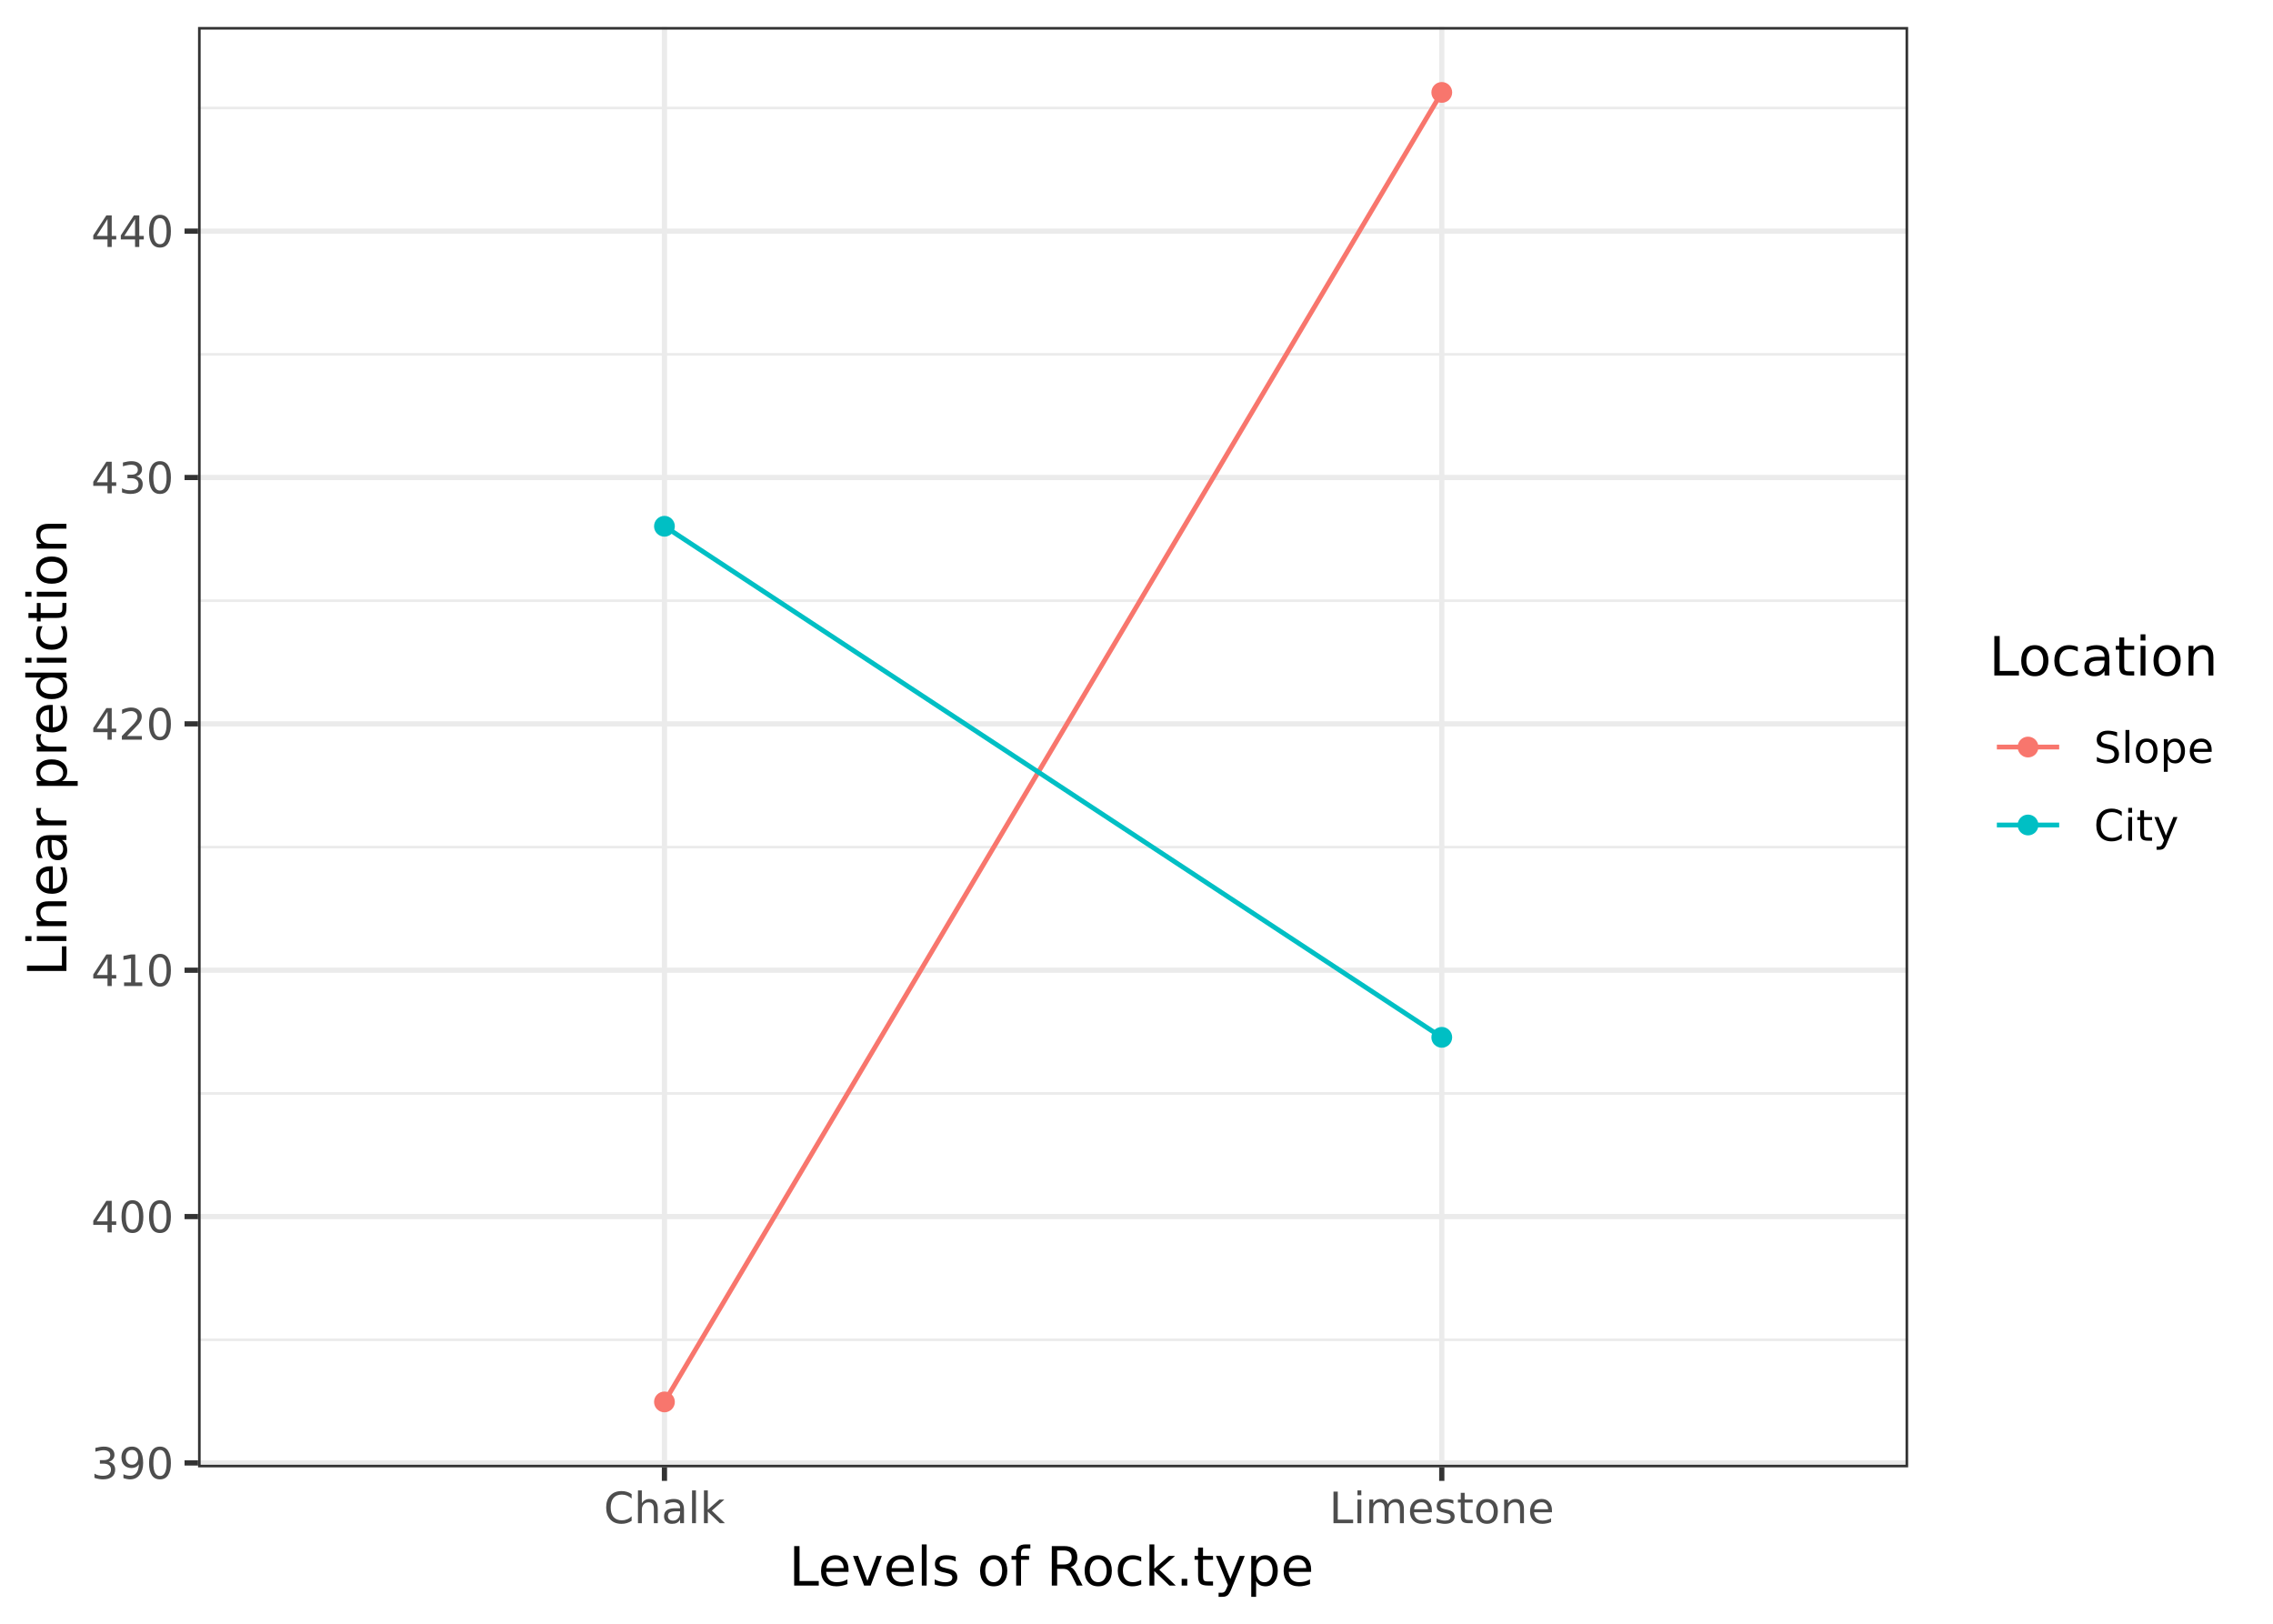
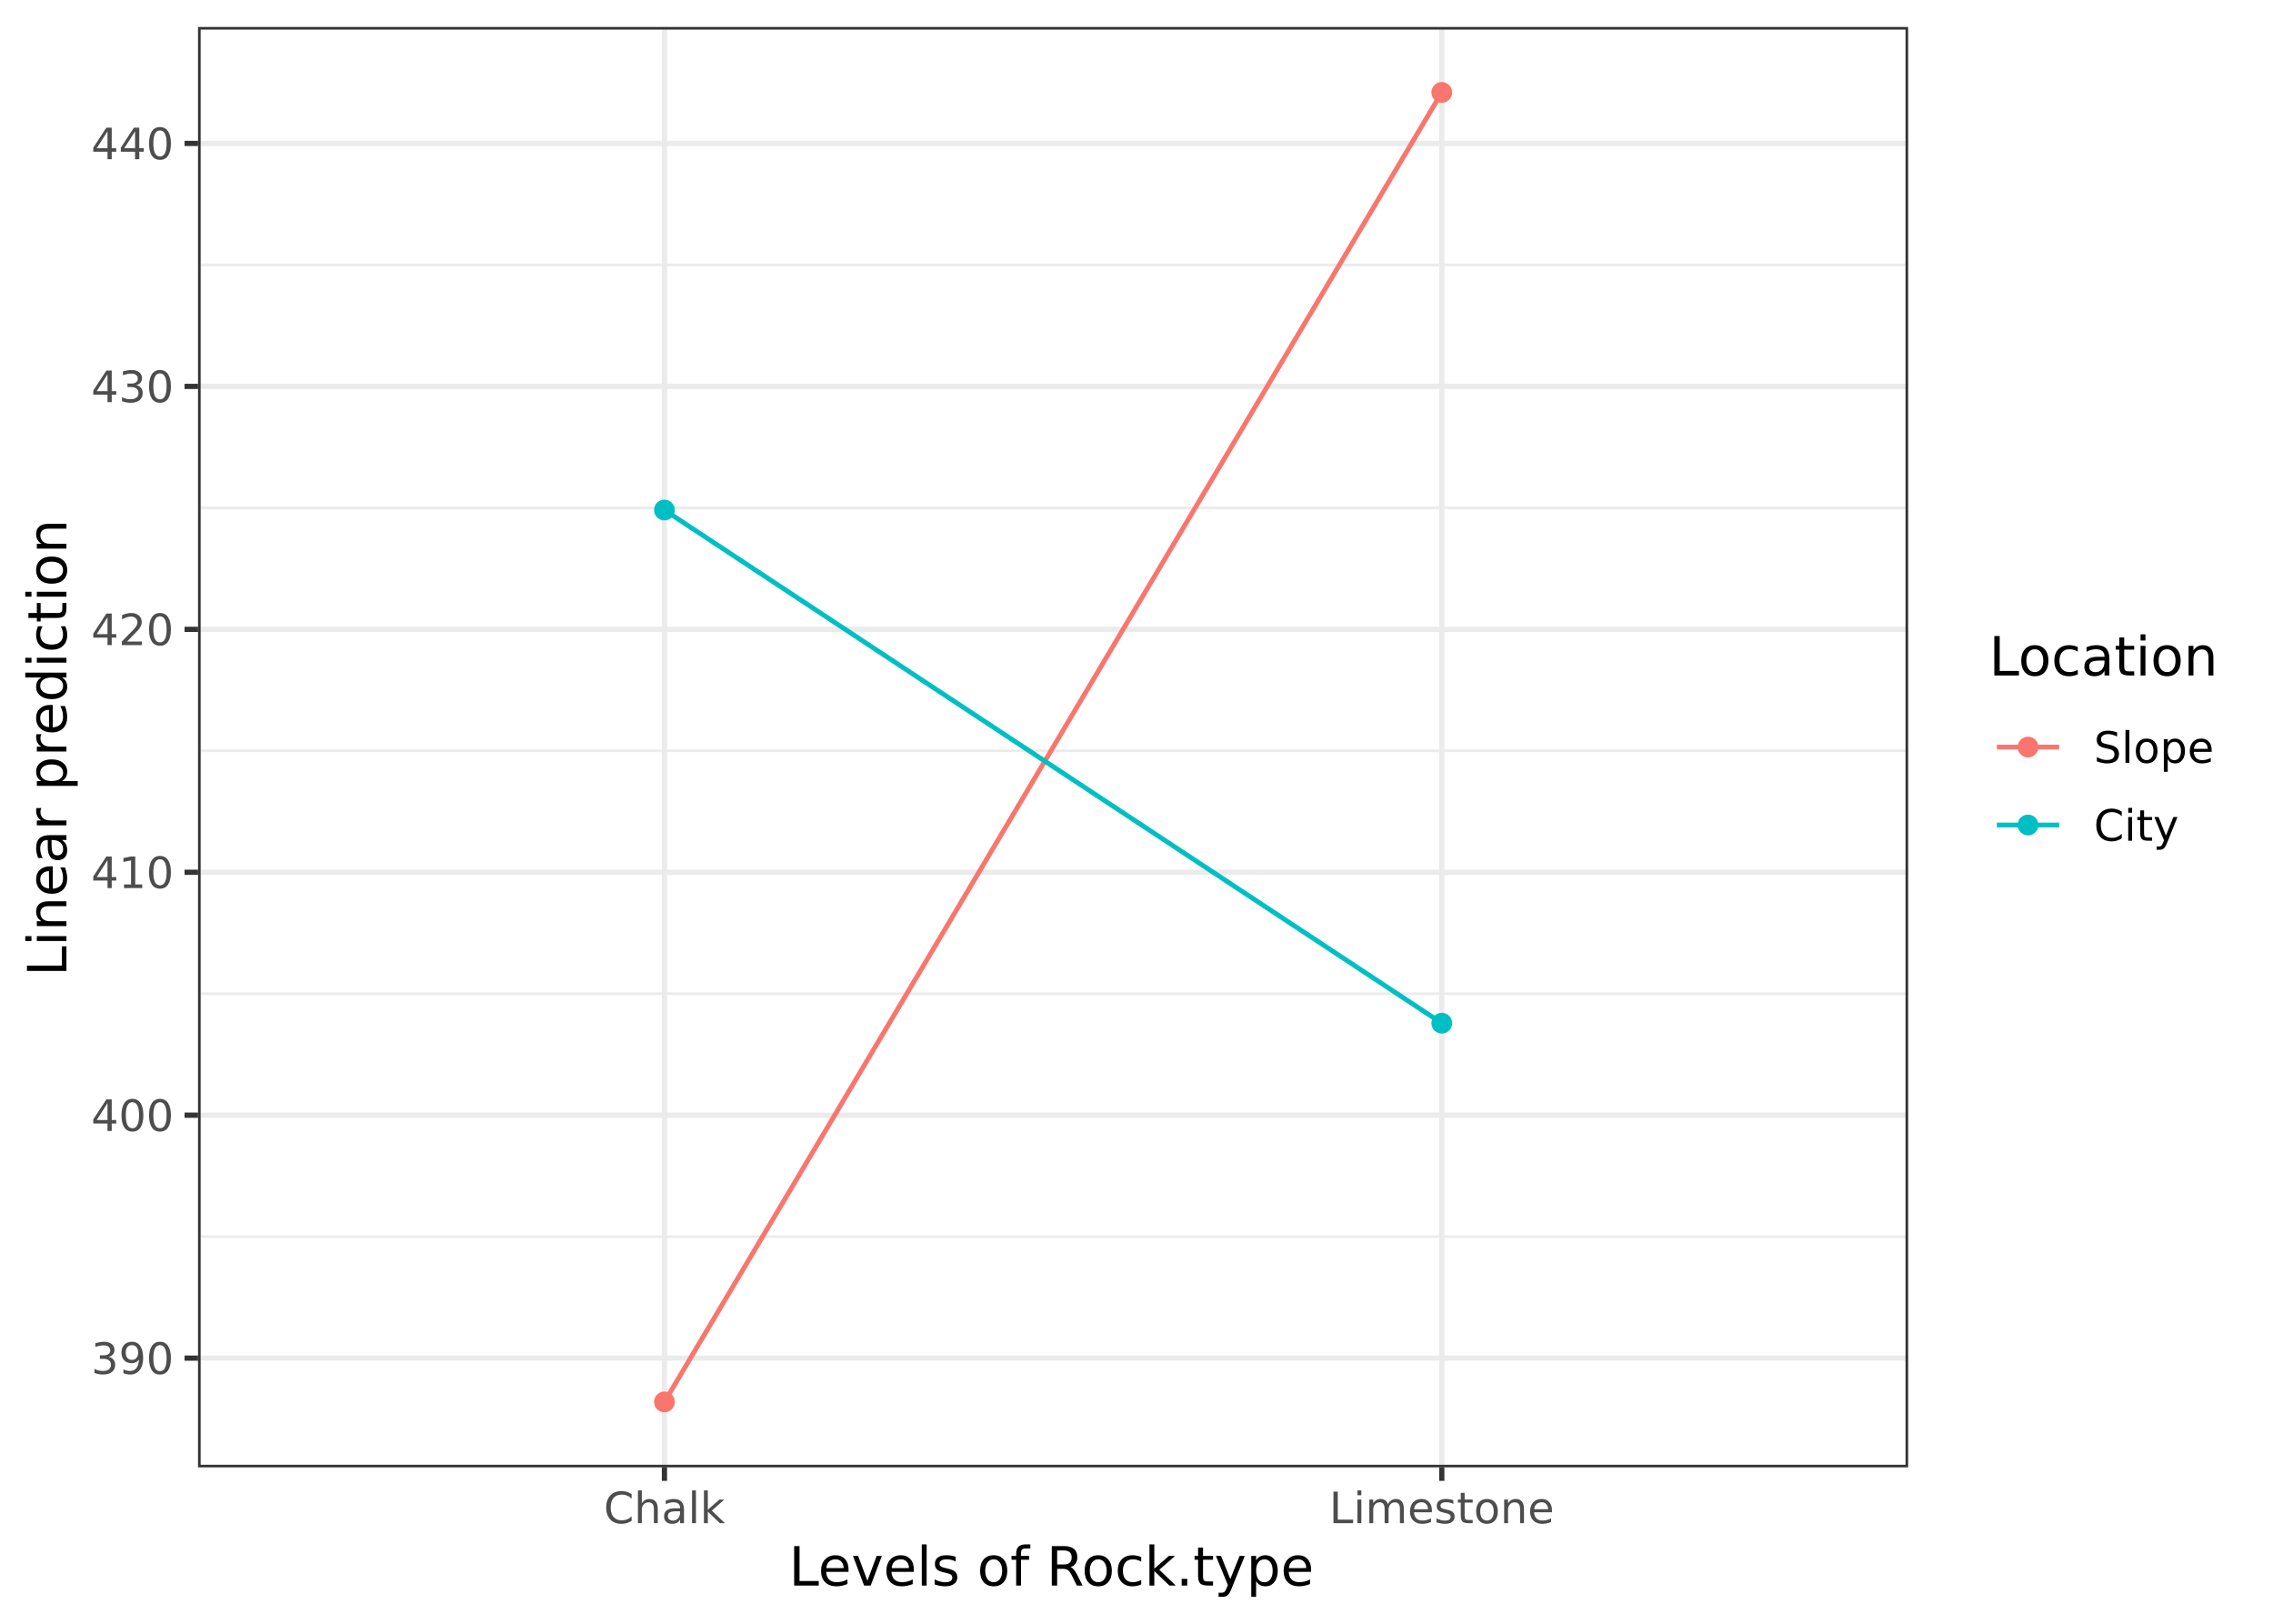
<svg xmlns="http://www.w3.org/2000/svg" viewBox="0 0 504.00 360.00">
  <defs>
    <style type="text/css">
    line, polyline, polygon, path, rect, circle {
      fill: none;
      stroke: #000000;
      stroke-linecap: round;
      stroke-linejoin: round;
      stroke-miterlimit: 10.00;
    }
  </style>
  </defs>
  <rect width="100%" height="100%" style="stroke: none; fill: #FFFFFF;" />
  <rect x="0.00" y="0.00" width="504.00" height="360.00" style="stroke-width: 1.16; stroke: #FFFFFF; fill: #FFFFFF;" />
  <defs>
    <clipPath id="cpNDMuOTF8NDIzLjEwfDMyNS4zM3w1Ljk4">
      <rect x="43.91" y="5.98" width="379.19" height="319.35" />
    </clipPath>
  </defs>
  <rect x="43.91" y="5.98" width="379.19" height="319.35" style="stroke-width: 1.16; stroke: none; fill: #FFFFFF;" clip-path="url(#cpNDMuOTF8NDIzLjEwfDMyNS4zM3w1Ljk4)" />
-   <polyline points="43.91,297.04 423.10,297.04 " style="stroke-width: 0.58; stroke: #EBEBEB; stroke-linecap: butt;" clip-path="url(#cpNDMuOTF8NDIzLjEwfDMyNS4zM3w1Ljk4)" />
-   <polyline points="43.91,242.42 423.10,242.42 " style="stroke-width: 0.58; stroke: #EBEBEB; stroke-linecap: butt;" clip-path="url(#cpNDMuOTF8NDIzLjEwfDMyNS4zM3w1Ljk4)" />
-   <polyline points="43.91,187.80 423.10,187.80 " style="stroke-width: 0.58; stroke: #EBEBEB; stroke-linecap: butt;" clip-path="url(#cpNDMuOTF8NDIzLjEwfDMyNS4zM3w1Ljk4)" />
-   <polyline points="43.91,133.18 423.10,133.18 " style="stroke-width: 0.58; stroke: #EBEBEB; stroke-linecap: butt;" clip-path="url(#cpNDMuOTF8NDIzLjEwfDMyNS4zM3w1Ljk4)" />
-   <polyline points="43.91,78.56 423.10,78.56 " style="stroke-width: 0.58; stroke: #EBEBEB; stroke-linecap: butt;" clip-path="url(#cpNDMuOTF8NDIzLjEwfDMyNS4zM3w1Ljk4)" />
-   <polyline points="43.91,23.94 423.10,23.94 " style="stroke-width: 0.58; stroke: #EBEBEB; stroke-linecap: butt;" clip-path="url(#cpNDMuOTF8NDIzLjEwfDMyNS4zM3w1Ljk4)" />
-   <polyline points="43.91,324.35 423.10,324.35 " style="stroke-width: 1.16; stroke: #EBEBEB; stroke-linecap: butt;" clip-path="url(#cpNDMuOTF8NDIzLjEwfDMyNS4zM3w1Ljk4)" />
-   <polyline points="43.91,269.73 423.10,269.73 " style="stroke-width: 1.16; stroke: #EBEBEB; stroke-linecap: butt;" clip-path="url(#cpNDMuOTF8NDIzLjEwfDMyNS4zM3w1Ljk4)" />
-   <polyline points="43.91,215.11 423.10,215.11 " style="stroke-width: 1.16; stroke: #EBEBEB; stroke-linecap: butt;" clip-path="url(#cpNDMuOTF8NDIzLjEwfDMyNS4zM3w1Ljk4)" />
-   <polyline points="43.91,160.49 423.10,160.49 " style="stroke-width: 1.16; stroke: #EBEBEB; stroke-linecap: butt;" clip-path="url(#cpNDMuOTF8NDIzLjEwfDMyNS4zM3w1Ljk4)" />
-   <polyline points="43.91,105.87 423.10,105.87 " style="stroke-width: 1.16; stroke: #EBEBEB; stroke-linecap: butt;" clip-path="url(#cpNDMuOTF8NDIzLjEwfDMyNS4zM3w1Ljk4)" />
-   <polyline points="43.91,51.25 423.10,51.25 " style="stroke-width: 1.16; stroke: #EBEBEB; stroke-linecap: butt;" clip-path="url(#cpNDMuOTF8NDIzLjEwfDMyNS4zM3w1Ljk4)" />
+   <polyline points="43.91,274.18 423.10,274.18 " style="stroke-width: 0.58; stroke: #EBEBEB; stroke-linecap: butt;" clip-path="url(#cpNDMuOTF8NDIzLjEwfDMyNS4zM3w1Ljk4)" />
+   <polyline points="43.91,220.32 423.10,220.32 " style="stroke-width: 0.58; stroke: #EBEBEB; stroke-linecap: butt;" clip-path="url(#cpNDMuOTF8NDIzLjEwfDMyNS4zM3w1Ljk4)" />
+   <polyline points="43.91,166.46 423.10,166.46 " style="stroke-width: 0.58; stroke: #EBEBEB; stroke-linecap: butt;" clip-path="url(#cpNDMuOTF8NDIzLjEwfDMyNS4zM3w1Ljk4)" />
+   <polyline points="43.91,112.60 423.10,112.60 " style="stroke-width: 0.58; stroke: #EBEBEB; stroke-linecap: butt;" clip-path="url(#cpNDMuOTF8NDIzLjEwfDMyNS4zM3w1Ljk4)" />
+   <polyline points="43.91,58.73 423.10,58.73 " style="stroke-width: 0.58; stroke: #EBEBEB; stroke-linecap: butt;" clip-path="url(#cpNDMuOTF8NDIzLjEwfDMyNS4zM3w1Ljk4)" />
+   <polyline points="43.91,301.11 423.10,301.11 " style="stroke-width: 1.16; stroke: #EBEBEB; stroke-linecap: butt;" clip-path="url(#cpNDMuOTF8NDIzLjEwfDMyNS4zM3w1Ljk4)" />
+   <polyline points="43.91,247.25 423.10,247.25 " style="stroke-width: 1.16; stroke: #EBEBEB; stroke-linecap: butt;" clip-path="url(#cpNDMuOTF8NDIzLjEwfDMyNS4zM3w1Ljk4)" />
+   <polyline points="43.91,193.39 423.10,193.39 " style="stroke-width: 1.16; stroke: #EBEBEB; stroke-linecap: butt;" clip-path="url(#cpNDMuOTF8NDIzLjEwfDMyNS4zM3w1Ljk4)" />
+   <polyline points="43.91,139.53 423.10,139.53 " style="stroke-width: 1.16; stroke: #EBEBEB; stroke-linecap: butt;" clip-path="url(#cpNDMuOTF8NDIzLjEwfDMyNS4zM3w1Ljk4)" />
+   <polyline points="43.91,85.67 423.10,85.67 " style="stroke-width: 1.16; stroke: #EBEBEB; stroke-linecap: butt;" clip-path="url(#cpNDMuOTF8NDIzLjEwfDMyNS4zM3w1Ljk4)" />
+   <polyline points="43.91,31.80 423.10,31.80 " style="stroke-width: 1.16; stroke: #EBEBEB; stroke-linecap: butt;" clip-path="url(#cpNDMuOTF8NDIzLjEwfDMyNS4zM3w1Ljk4)" />
  <polyline points="147.33,325.33 147.33,5.98 " style="stroke-width: 1.16; stroke: #EBEBEB; stroke-linecap: butt;" clip-path="url(#cpNDMuOTF8NDIzLjEwfDMyNS4zM3w1Ljk4)" />
  <polyline points="319.69,325.33 319.69,5.98 " style="stroke-width: 1.16; stroke: #EBEBEB; stroke-linecap: butt;" clip-path="url(#cpNDMuOTF8NDIzLjEwfDMyNS4zM3w1Ljk4)" />
  <circle cx="147.33" cy="310.82" r="1.95" style="stroke-width: 0.71; stroke: #F8766D; fill: #F8766D;" clip-path="url(#cpNDMuOTF8NDIzLjEwfDMyNS4zM3w1Ljk4)" />
-   <circle cx="147.33" cy="116.68" r="1.95" style="stroke-width: 0.71; stroke: #00BFC4; fill: #00BFC4;" clip-path="url(#cpNDMuOTF8NDIzLjEwfDMyNS4zM3w1Ljk4)" />
+   <circle cx="147.33" cy="113.08" r="1.95" style="stroke-width: 0.71; stroke: #00BFC4; fill: #00BFC4;" clip-path="url(#cpNDMuOTF8NDIzLjEwfDMyNS4zM3w1Ljk4)" />
  <circle cx="319.69" cy="20.49" r="1.95" style="stroke-width: 0.71; stroke: #F8766D; fill: #F8766D;" clip-path="url(#cpNDMuOTF8NDIzLjEwfDMyNS4zM3w1Ljk4)" />
-   <circle cx="319.69" cy="229.99" r="1.95" style="stroke-width: 0.71; stroke: #00BFC4; fill: #00BFC4;" clip-path="url(#cpNDMuOTF8NDIzLjEwfDMyNS4zM3w1Ljk4)" />
+   <circle cx="319.69" cy="226.85" r="1.95" style="stroke-width: 0.71; stroke: #00BFC4; fill: #00BFC4;" clip-path="url(#cpNDMuOTF8NDIzLjEwfDMyNS4zM3w1Ljk4)" />
  <polyline points="147.33,310.82 319.69,20.49 " style="stroke-width: 1.07; stroke: #F8766D; stroke-linecap: butt;" clip-path="url(#cpNDMuOTF8NDIzLjEwfDMyNS4zM3w1Ljk4)" />
-   <polyline points="147.33,116.68 319.69,229.99 " style="stroke-width: 1.07; stroke: #00BFC4; stroke-linecap: butt;" clip-path="url(#cpNDMuOTF8NDIzLjEwfDMyNS4zM3w1Ljk4)" />
+   <polyline points="147.33,113.08 319.69,226.85 " style="stroke-width: 1.07; stroke: #00BFC4; stroke-linecap: butt;" clip-path="url(#cpNDMuOTF8NDIzLjEwfDMyNS4zM3w1Ljk4)" />
  <rect x="43.91" y="5.98" width="379.19" height="319.35" style="stroke-width: 1.16; stroke: #333333;" clip-path="url(#cpNDMuOTF8NDIzLjEwfDMyNS4zM3w1Ljk4)" />
  <defs>
    <clipPath id="cpMC4wMHw1MDQuMDB8MzYwLjAwfDAuMDA=">
      <rect x="0.00" y="0.00" width="504.00" height="360.00" />
    </clipPath>
  </defs>
  <g clip-path="url(#cpMC4wMHw1MDQuMDB8MzYwLjAwfDAuMDA=)">
-     <text x="20.21" y="327.85" style="font-size: 9.60px; fill: #4D4D4D; font-family: DejaVu Sans;" textLength="18.32px" lengthAdjust="spacingAndGlyphs">390</text>
+     <text x="20.21" y="304.61" style="font-size: 9.60px; fill: #4D4D4D; font-family: DejaVu Sans;" textLength="18.32px" lengthAdjust="spacingAndGlyphs">390</text>
  </g>
  <g clip-path="url(#cpMC4wMHw1MDQuMDB8MzYwLjAwfDAuMDA=)">
-     <text x="20.21" y="273.23" style="font-size: 9.60px; fill: #4D4D4D; font-family: DejaVu Sans;" textLength="18.32px" lengthAdjust="spacingAndGlyphs">400</text>
+     <text x="20.21" y="250.75" style="font-size: 9.60px; fill: #4D4D4D; font-family: DejaVu Sans;" textLength="18.32px" lengthAdjust="spacingAndGlyphs">400</text>
  </g>
  <g clip-path="url(#cpMC4wMHw1MDQuMDB8MzYwLjAwfDAuMDA=)">
-     <text x="20.21" y="218.61" style="font-size: 9.60px; fill: #4D4D4D; font-family: DejaVu Sans;" textLength="18.32px" lengthAdjust="spacingAndGlyphs">410</text>
+     <text x="20.21" y="196.89" style="font-size: 9.60px; fill: #4D4D4D; font-family: DejaVu Sans;" textLength="18.32px" lengthAdjust="spacingAndGlyphs">410</text>
  </g>
  <g clip-path="url(#cpMC4wMHw1MDQuMDB8MzYwLjAwfDAuMDA=)">
-     <text x="20.21" y="163.99" style="font-size: 9.60px; fill: #4D4D4D; font-family: DejaVu Sans;" textLength="18.32px" lengthAdjust="spacingAndGlyphs">420</text>
+     <text x="20.21" y="143.03" style="font-size: 9.60px; fill: #4D4D4D; font-family: DejaVu Sans;" textLength="18.32px" lengthAdjust="spacingAndGlyphs">420</text>
  </g>
  <g clip-path="url(#cpMC4wMHw1MDQuMDB8MzYwLjAwfDAuMDA=)">
-     <text x="20.21" y="109.37" style="font-size: 9.60px; fill: #4D4D4D; font-family: DejaVu Sans;" textLength="18.32px" lengthAdjust="spacingAndGlyphs">430</text>
+     <text x="20.21" y="89.16" style="font-size: 9.60px; fill: #4D4D4D; font-family: DejaVu Sans;" textLength="18.32px" lengthAdjust="spacingAndGlyphs">430</text>
  </g>
  <g clip-path="url(#cpMC4wMHw1MDQuMDB8MzYwLjAwfDAuMDA=)">
-     <text x="20.21" y="54.75" style="font-size: 9.60px; fill: #4D4D4D; font-family: DejaVu Sans;" textLength="18.32px" lengthAdjust="spacingAndGlyphs">440</text>
+     <text x="20.21" y="35.30" style="font-size: 9.60px; fill: #4D4D4D; font-family: DejaVu Sans;" textLength="18.32px" lengthAdjust="spacingAndGlyphs">440</text>
  </g>
-   <polyline points="40.92,324.35 43.91,324.35 " style="stroke-width: 1.16; stroke: #333333; stroke-linecap: butt;" clip-path="url(#cpMC4wMHw1MDQuMDB8MzYwLjAwfDAuMDA=)" />
-   <polyline points="40.92,269.73 43.91,269.73 " style="stroke-width: 1.16; stroke: #333333; stroke-linecap: butt;" clip-path="url(#cpMC4wMHw1MDQuMDB8MzYwLjAwfDAuMDA=)" />
-   <polyline points="40.92,215.11 43.91,215.11 " style="stroke-width: 1.16; stroke: #333333; stroke-linecap: butt;" clip-path="url(#cpMC4wMHw1MDQuMDB8MzYwLjAwfDAuMDA=)" />
-   <polyline points="40.92,160.49 43.91,160.49 " style="stroke-width: 1.16; stroke: #333333; stroke-linecap: butt;" clip-path="url(#cpMC4wMHw1MDQuMDB8MzYwLjAwfDAuMDA=)" />
-   <polyline points="40.92,105.87 43.91,105.87 " style="stroke-width: 1.16; stroke: #333333; stroke-linecap: butt;" clip-path="url(#cpMC4wMHw1MDQuMDB8MzYwLjAwfDAuMDA=)" />
-   <polyline points="40.92,51.25 43.91,51.25 " style="stroke-width: 1.16; stroke: #333333; stroke-linecap: butt;" clip-path="url(#cpMC4wMHw1MDQuMDB8MzYwLjAwfDAuMDA=)" />
+   <polyline points="40.92,301.11 43.91,301.11 " style="stroke-width: 1.16; stroke: #333333; stroke-linecap: butt;" clip-path="url(#cpMC4wMHw1MDQuMDB8MzYwLjAwfDAuMDA=)" />
+   <polyline points="40.92,247.25 43.91,247.25 " style="stroke-width: 1.16; stroke: #333333; stroke-linecap: butt;" clip-path="url(#cpMC4wMHw1MDQuMDB8MzYwLjAwfDAuMDA=)" />
+   <polyline points="40.92,193.39 43.91,193.39 " style="stroke-width: 1.16; stroke: #333333; stroke-linecap: butt;" clip-path="url(#cpMC4wMHw1MDQuMDB8MzYwLjAwfDAuMDA=)" />
+   <polyline points="40.92,139.53 43.91,139.53 " style="stroke-width: 1.16; stroke: #333333; stroke-linecap: butt;" clip-path="url(#cpMC4wMHw1MDQuMDB8MzYwLjAwfDAuMDA=)" />
+   <polyline points="40.92,85.67 43.91,85.67 " style="stroke-width: 1.16; stroke: #333333; stroke-linecap: butt;" clip-path="url(#cpMC4wMHw1MDQuMDB8MzYwLjAwfDAuMDA=)" />
+   <polyline points="40.92,31.80 43.91,31.80 " style="stroke-width: 1.16; stroke: #333333; stroke-linecap: butt;" clip-path="url(#cpMC4wMHw1MDQuMDB8MzYwLjAwfDAuMDA=)" />
  <polyline points="147.33,328.32 147.33,325.33 " style="stroke-width: 1.16; stroke: #333333; stroke-linecap: butt;" clip-path="url(#cpMC4wMHw1MDQuMDB8MzYwLjAwfDAuMDA=)" />
  <polyline points="319.69,328.32 319.69,325.33 " style="stroke-width: 1.16; stroke: #333333; stroke-linecap: butt;" clip-path="url(#cpMC4wMHw1MDQuMDB8MzYwLjAwfDAuMDA=)" />
  <g clip-path="url(#cpMC4wMHw1MDQuMDB8MzYwLjAwfDAuMDA=)">
    <text x="133.88" y="337.71" style="font-size: 9.60px; fill: #4D4D4D; font-family: DejaVu Sans;" textLength="26.90px" lengthAdjust="spacingAndGlyphs">Chalk</text>
  </g>
  <g clip-path="url(#cpMC4wMHw1MDQuMDB8MzYwLjAwfDAuMDA=)">
    <text x="294.74" y="337.71" style="font-size: 9.60px; fill: #4D4D4D; font-family: DejaVu Sans;" textLength="49.90px" lengthAdjust="spacingAndGlyphs">Limestone</text>
  </g>
  <g clip-path="url(#cpMC4wMHw1MDQuMDB8MzYwLjAwfDAuMDA=)">
    <text x="174.92" y="351.53" style="font-size: 12.00px; font-family: DejaVu Sans;" textLength="117.18px" lengthAdjust="spacingAndGlyphs">Levels of Rock.type</text>
  </g>
  <g clip-path="url(#cpMC4wMHw1MDQuMDB8MzYwLjAwfDAuMDA=)">
    <text transform="translate(14.73,216.44) rotate(-90)" style="font-size: 12.00px; font-family: DejaVu Sans;" textLength="101.58px" lengthAdjust="spacingAndGlyphs">Linear prediction</text>
  </g>
  <rect x="435.06" y="133.79" width="62.96" height="63.74" style="stroke-width: 1.16; stroke: none; fill: #FFFFFF;" clip-path="url(#cpMC4wMHw1MDQuMDB8MzYwLjAwfDAuMDA=)" />
  <g clip-path="url(#cpMC4wMHw1MDQuMDB8MzYwLjAwfDAuMDA=)">
    <text x="441.04" y="149.76" style="font-size: 12.00px; font-family: DejaVu Sans;" textLength="50.96px" lengthAdjust="spacingAndGlyphs">Location</text>
  </g>
  <rect x="441.04" y="156.99" width="17.28" height="17.28" style="stroke-width: 1.16; stroke: none; fill: #FFFFFF;" clip-path="url(#cpMC4wMHw1MDQuMDB8MzYwLjAwfDAuMDA=)" />
  <circle cx="449.68" cy="165.63" r="1.95" style="stroke-width: 0.71; stroke: #F8766D; fill: #F8766D;" clip-path="url(#cpMC4wMHw1MDQuMDB8MzYwLjAwfDAuMDA=)" />
  <line x1="442.77" y1="165.63" x2="456.59" y2="165.63" style="stroke-width: 1.07; stroke: #F8766D; stroke-linecap: butt;" clip-path="url(#cpMC4wMHw1MDQuMDB8MzYwLjAwfDAuMDA=)" />
  <rect x="441.04" y="174.27" width="17.28" height="17.28" style="stroke-width: 1.16; stroke: none; fill: #FFFFFF;" clip-path="url(#cpMC4wMHw1MDQuMDB8MzYwLjAwfDAuMDA=)" />
  <circle cx="449.68" cy="182.91" r="1.95" style="stroke-width: 0.71; stroke: #00BFC4; fill: #00BFC4;" clip-path="url(#cpMC4wMHw1MDQuMDB8MzYwLjAwfDAuMDA=)" />
  <line x1="442.77" y1="182.91" x2="456.59" y2="182.91" style="stroke-width: 1.07; stroke: #00BFC4; stroke-linecap: butt;" clip-path="url(#cpMC4wMHw1MDQuMDB8MzYwLjAwfDAuMDA=)" />
  <g clip-path="url(#cpMC4wMHw1MDQuMDB8MzYwLjAwfDAuMDA=)">
    <text x="464.29" y="169.12" style="font-size: 9.60px; font-family: DejaVu Sans;" textLength="26.63px" lengthAdjust="spacingAndGlyphs">Slope</text>
  </g>
  <g clip-path="url(#cpMC4wMHw1MDQuMDB8MzYwLjAwfDAuMDA=)">
    <text x="464.29" y="186.40" style="font-size: 9.60px; font-family: DejaVu Sans;" textLength="18.82px" lengthAdjust="spacingAndGlyphs">City</text>
  </g>
</svg>
